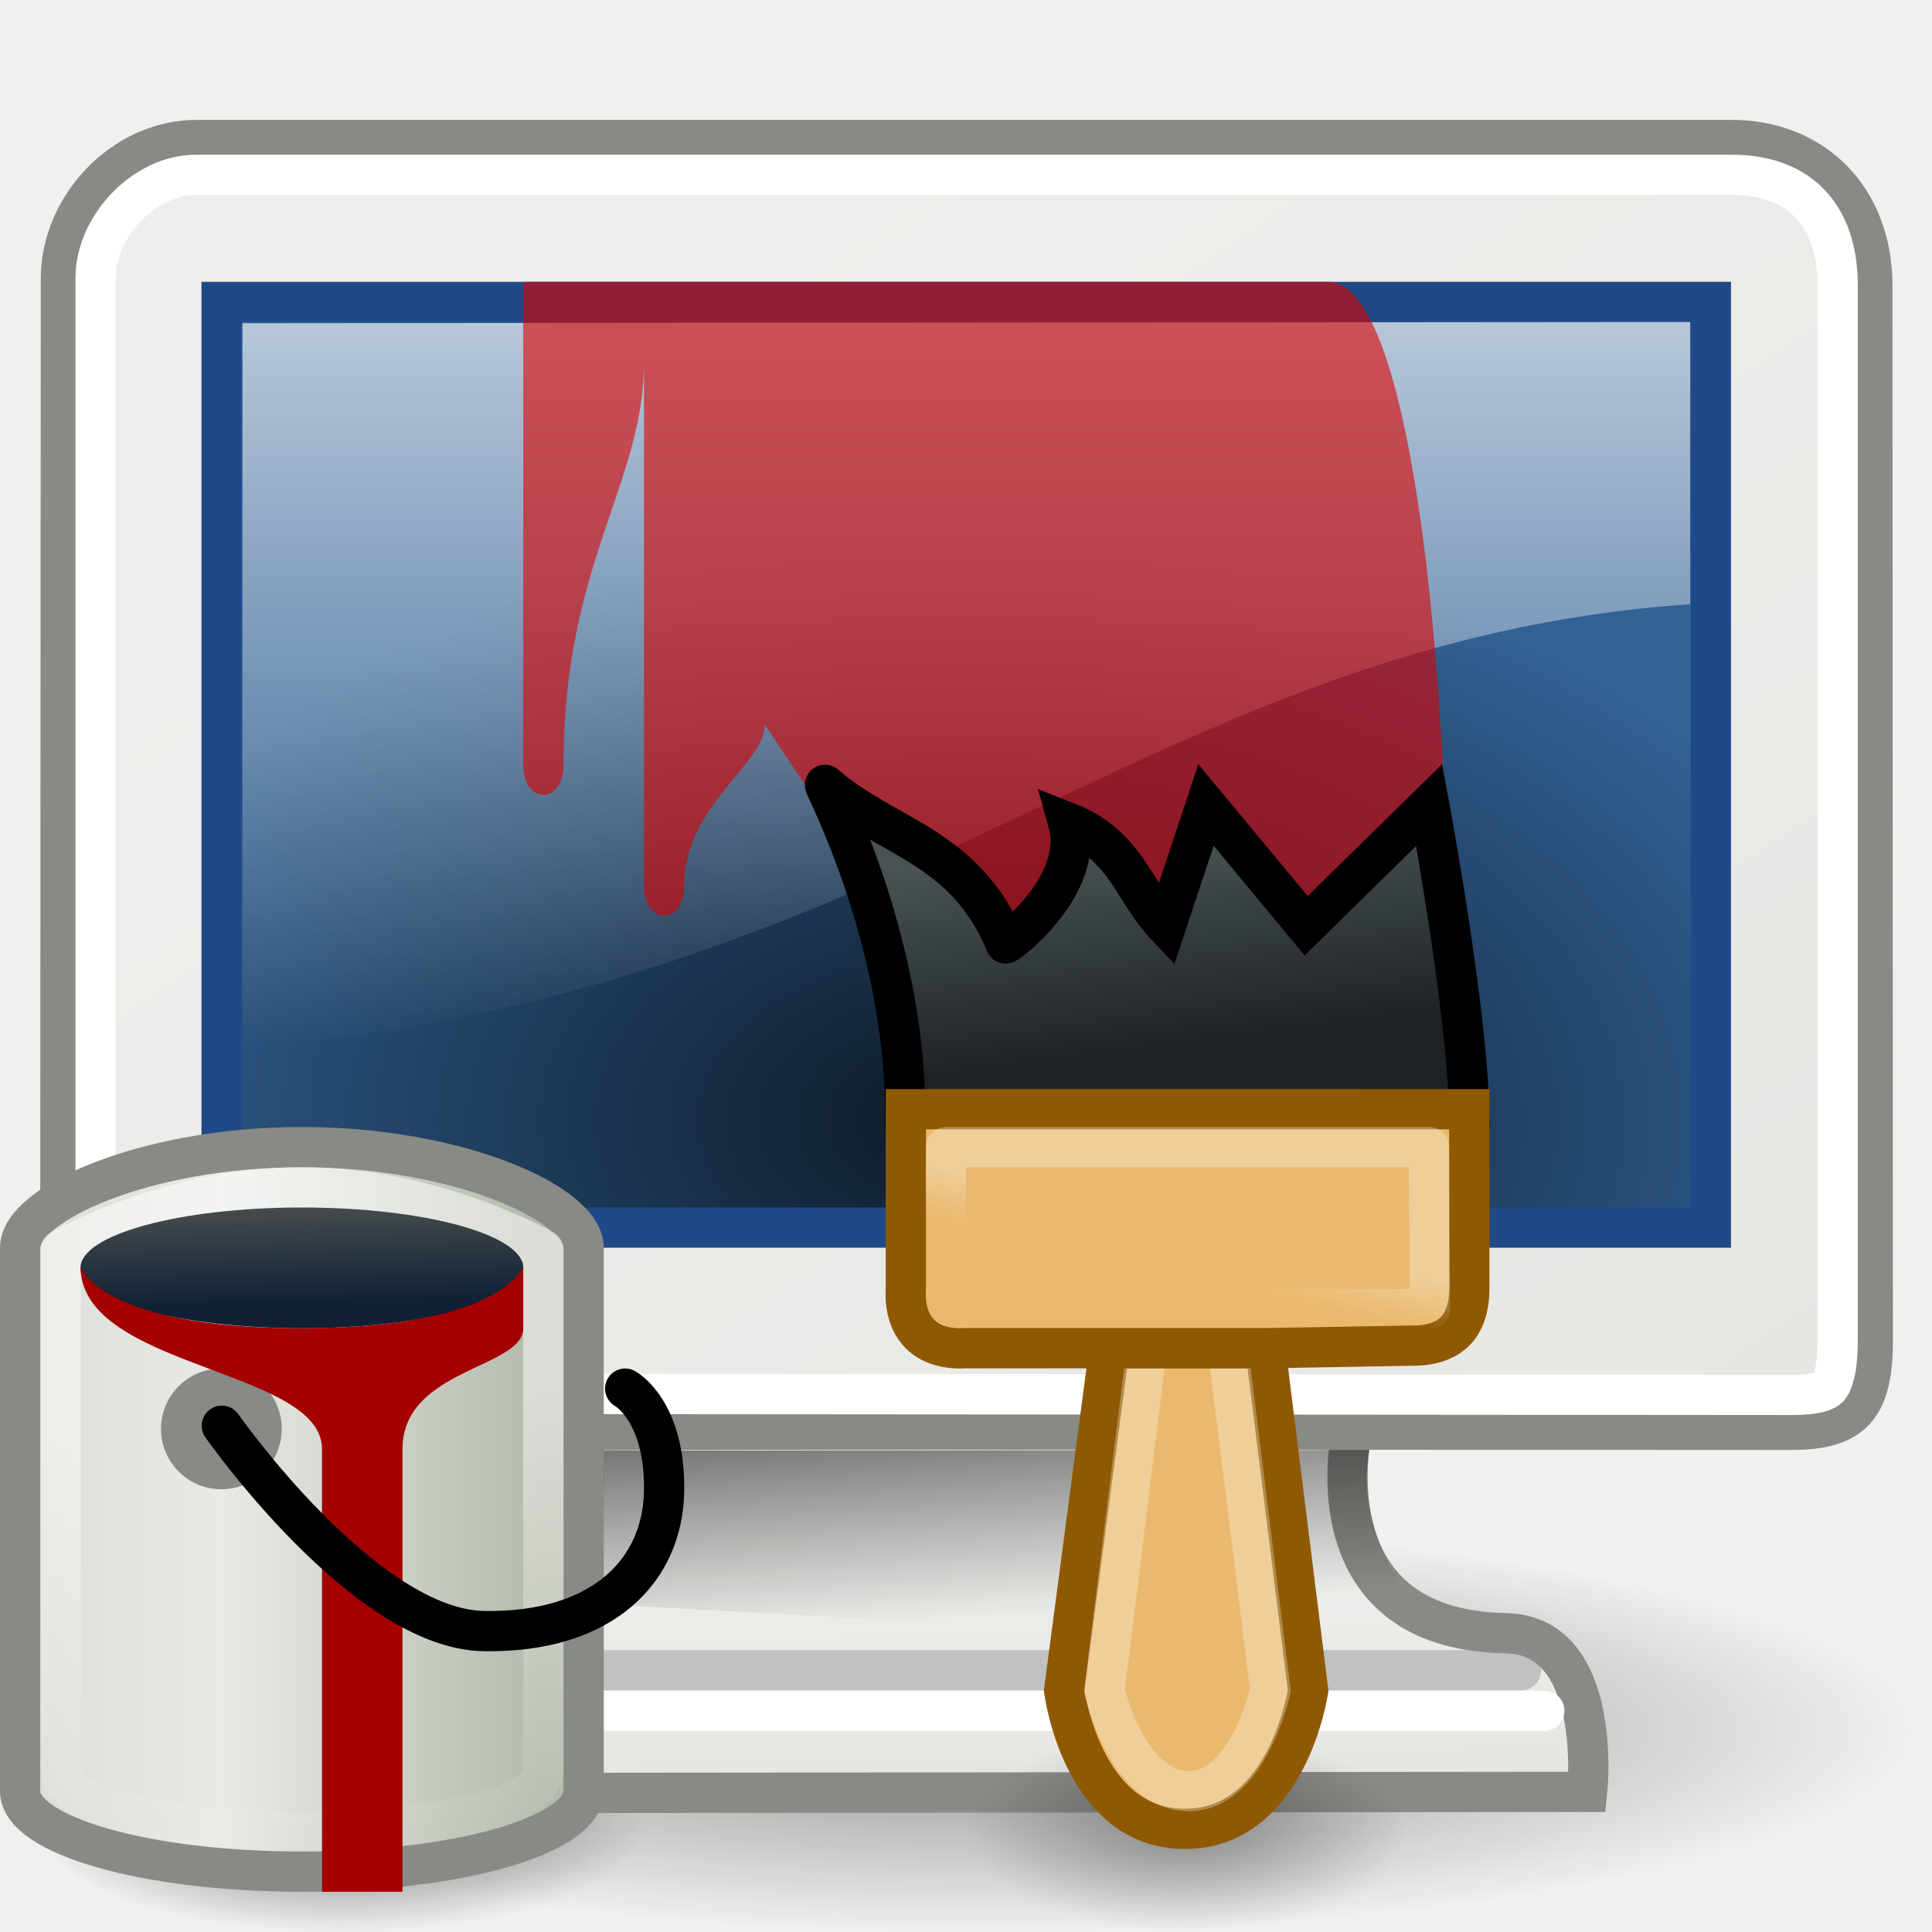
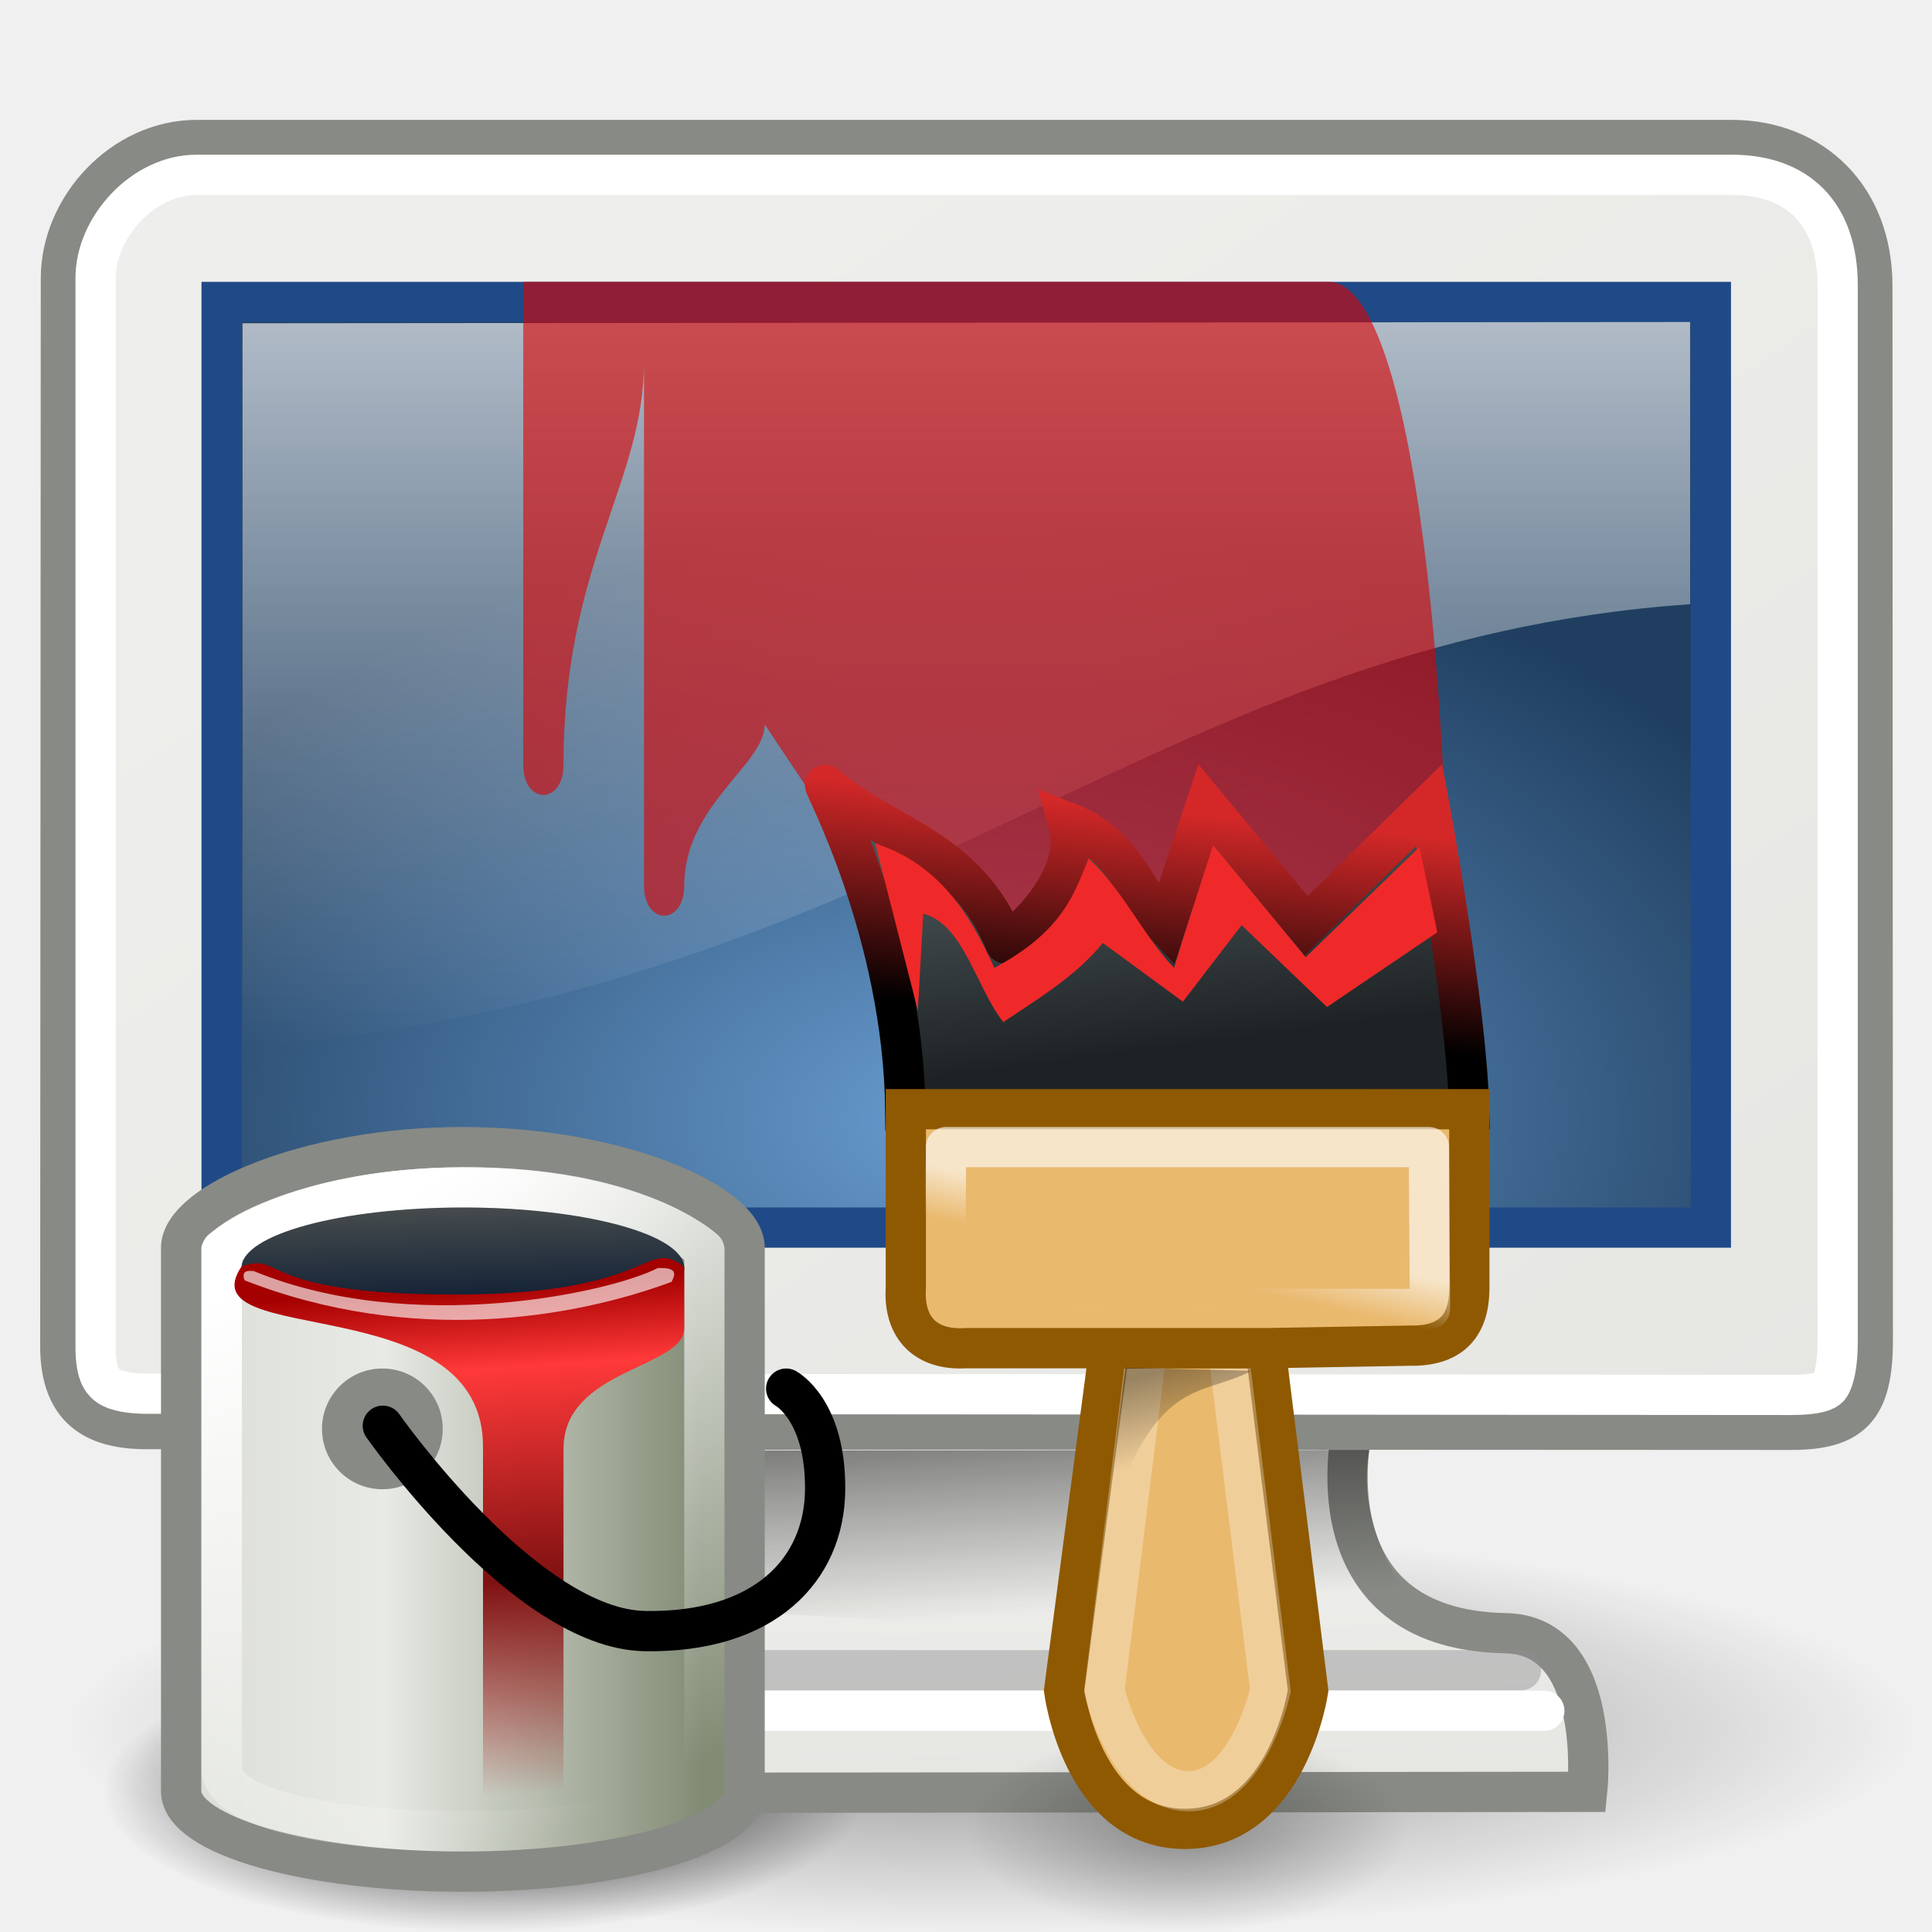
<svg xmlns="http://www.w3.org/2000/svg" xmlns:xlink="http://www.w3.org/1999/xlink" width="48px" height="48px" id="svg3304">
  <defs id="defs3306">
+     <linearGradient id="linearGradient2872">
+       <stop style="stop-color:black;stop-opacity:1;" offset="0" id="stop2874" />
+       <stop style="stop-color:#d42828;stop-opacity:1;" offset="1" id="stop2876" />
+     </linearGradient>
+     <linearGradient id="linearGradient2856">
+       <stop style="stop-color:#a40000;stop-opacity:1;" offset="0" id="stop2858" />
+       <stop id="stop2866" offset="0.162" style="stop-color:#ff3939;stop-opacity:1;" />
+       <stop style="stop-color:#7f1111;stop-opacity:1;" offset="0.581" id="stop2868" />
+       <stop style="stop-color:#a40000;stop-opacity:0;" offset="1" id="stop2860" />
+     </linearGradient>
+     <linearGradient id="linearGradient2848">
+       <stop style="stop-color:black;stop-opacity:1;" offset="0" id="stop2850" />
+       <stop style="stop-color:black;stop-opacity:0;" offset="1" id="stop2852" />
+     </linearGradient>
    <linearGradient id="linearGradient11152">
      <stop style="stop-color:white;stop-opacity:0.399" offset="0" id="stop11154" />
      <stop style="stop-color:white;stop-opacity:1" offset="1" id="stop11156" />
    </linearGradient>
    <linearGradient id="linearGradient11142">
      <stop style="stop-color:#555753;stop-opacity:1" offset="0" id="stop11144" />
      <stop style="stop-color:#102035;stop-opacity:1" offset="1" id="stop11146" />
    </linearGradient>
    <linearGradient id="linearGradient7107">
      <stop style="stop-color:white;stop-opacity:1;" offset="0" id="stop7109" />
      <stop style="stop-color:white;stop-opacity:0;" offset="1" id="stop7111" />
    </linearGradient>
    <linearGradient id="linearGradient7099">
      <stop style="stop-color:#495356;stop-opacity:1" offset="0" id="stop7101" />
      <stop style="stop-color:#1e2224;stop-opacity:1" offset="1" id="stop7103" />
    </linearGradient>
    <linearGradient id="linearGradient7073">
      <stop style="stop-color:white;stop-opacity:1;" offset="0" id="stop7075" />
      <stop style="stop-color:white;stop-opacity:0;" offset="1" id="stop7077" />
    </linearGradient>
    <linearGradient id="linearGradient5247">
      <stop style="stop-color:#d4d7ce;stop-opacity:1;" offset="0" id="stop5249" />
      <stop id="stop5255" offset="0.5" style="stop-color:#e8eae5;stop-opacity:1;" />
-       <stop style="stop-color:#b4baac;stop-opacity:1;" offset="1" id="stop5251" />
+       <stop style="stop-color:#828c75;stop-opacity:1;" offset="1" id="stop5251" />
    </linearGradient>
    <linearGradient id="linearGradient5233">
-       <stop style="stop-color:#0c1926;stop-opacity:1" offset="0" id="stop5235" />
-       <stop style="stop-color:#326194;stop-opacity:1;" offset="1" id="stop5237" />
+       <stop style="stop-color:#689cd0;stop-opacity:1;" offset="0" id="stop5235" />
+       <stop style="stop-color:#203f60;stop-opacity:1;" offset="1" id="stop5237" />
    </linearGradient>
    <linearGradient id="linearGradient5225">
      <stop style="stop-color:black;stop-opacity:1;" offset="0" id="stop5227" />
      <stop style="stop-color:black;stop-opacity:0;" offset="1" id="stop5229" />
    </linearGradient>
    <linearGradient id="linearGradient5137">
      <stop style="stop-color:#eeeeec;stop-opacity:1;" offset="0" id="stop5139" />
      <stop style="stop-color:#e6e6e3;stop-opacity:1;" offset="1" id="stop5141" />
    </linearGradient>
    <linearGradient id="linearGradient5833">
      <stop style="stop-color:#afafb2;stop-opacity:1;" offset="0" id="stop5835" />
      <stop style="stop-color:#8e8e93;stop-opacity:1;" offset="1" id="stop5837" />
    </linearGradient>
    <linearGradient id="linearGradient5541">
      <stop style="stop-color:#3b5a7a;stop-opacity:1;" offset="0" id="stop5543" />
      <stop style="stop-color:#4e77a1;stop-opacity:1;" offset="1" id="stop5545" />
    </linearGradient>
    <linearGradient id="linearGradient4807">
      <stop style="stop-color:#527da8;stop-opacity:1;" offset="0" id="stop4809" />
      <stop style="stop-color:#7e9fc1;stop-opacity:1;" offset="1" id="stop4811" />
    </linearGradient>
    <linearGradient id="linearGradient6240">
      <stop style="stop-color:#ffffff;stop-opacity:1;" offset="0" id="stop6242" />
      <stop style="stop-color:#ffffff;stop-opacity:0;" offset="1" id="stop6244" />
    </linearGradient>
    <linearGradient id="linearGradient13580">
      <stop style="stop-color:#ffffff;stop-opacity:1;" offset="0" id="stop13582" />
      <stop style="stop-color:#ffffff;stop-opacity:0;" offset="1" id="stop13584" />
    </linearGradient>
    <linearGradient id="linearGradient7022">
      <stop style="stop-color:#f7f7f9;stop-opacity:1;" offset="0" id="stop7024" />
      <stop style="stop-color:#f4f4f6;stop-opacity:1;" offset="1" id="stop7026" />
    </linearGradient>
    <linearGradient id="linearGradient11400">
      <stop style="stop-color:#000000;stop-opacity:1;" offset="0" id="stop11402" />
      <stop style="stop-color:#000000;stop-opacity:0;" offset="1" id="stop11404" />
    </linearGradient>
    <linearGradient id="linearGradient14318">
      <stop style="stop-color:#000000;stop-opacity:1;" offset="0" id="stop14320" />
      <stop style="stop-color:#000000;stop-opacity:0;" offset="1" id="stop14322" />
    </linearGradient>
    <linearGradient xlink:href="#linearGradient11400" id="linearGradient11406" x1="23.155" y1="34.573" x2="23.529" y2="40.22" gradientUnits="userSpaceOnUse" />
    <linearGradient xlink:href="#linearGradient6240" id="linearGradient6246" x1="20.157" y1="5.1" x2="20.157" y2="26.039" gradientUnits="userSpaceOnUse" />
    <linearGradient xlink:href="#linearGradient5137" id="linearGradient5147" gradientUnits="userSpaceOnUse" x1="17.248" y1="6.376" x2="39.904" y2="38.876" />
    <linearGradient xlink:href="#linearGradient5137" id="linearGradient5223" gradientUnits="userSpaceOnUse" x1="31.743" y1="37.842" x2="31.861" y2="43.826" />
    <radialGradient xlink:href="#linearGradient5225" id="radialGradient5231" cx="23.938" cy="42.688" fx="23.938" fy="42.688" r="23.76" gradientTransform="matrix(1,0,0,0.24763,4.590511e-16,32.1168)" gradientUnits="userSpaceOnUse" />
    <radialGradient xlink:href="#linearGradient5233" id="radialGradient5239" cx="24.006" cy="32.997" fx="24.006" fy="32.997" r="19" gradientTransform="matrix(1.232634,1.948681e-23,-1.1422e-23,0.778392,-5.584638,2.154377)" gradientUnits="userSpaceOnUse" />
-     <linearGradient xlink:href="#linearGradient5247" id="linearGradient5253" x1="-2.277" y1="39.559" x2="13.417" y2="39.559" gradientUnits="userSpaceOnUse" />
-     <linearGradient xlink:href="#linearGradient7073" id="linearGradient7079" x1="8.182" y1="34.615" x2="8.02" y2="46.417" gradientUnits="userSpaceOnUse" />
+     <linearGradient xlink:href="#linearGradient5247" id="linearGradient5253" x1="-2.277" y1="39.559" x2="13.417" y2="39.559" gradientUnits="userSpaceOnUse" gradientTransform="translate(4,0)" />
+     <linearGradient xlink:href="#linearGradient7073" id="linearGradient7079" x1="6.494" y1="29.365" x2="14" y2="43.355" gradientUnits="userSpaceOnUse" gradientTransform="translate(4,0)" />
    <linearGradient xlink:href="#linearGradient7099" id="linearGradient7105" x1="29.41" y1="20.647" x2="30.096" y2="25.904" gradientUnits="userSpaceOnUse" />
    <linearGradient xlink:href="#linearGradient7107" id="linearGradient7113" x1="30.06" y1="30.511" x2="29.778" y2="31.75" gradientUnits="userSpaceOnUse" />
    <radialGradient xlink:href="#linearGradient5225" id="radialGradient11128" gradientUnits="userSpaceOnUse" gradientTransform="matrix(1,0,0,0.24763,0,32.1168)" cx="23.938" cy="42.688" fx="23.938" fy="42.688" r="23.76" />
    <radialGradient xlink:href="#linearGradient5225" id="radialGradient11132" gradientUnits="userSpaceOnUse" gradientTransform="matrix(1,0,0,0.24763,0,32.1168)" cx="23.938" cy="42.688" fx="23.938" fy="42.688" r="23.76" />
    <linearGradient xlink:href="#linearGradient11142" id="linearGradient11148" x1="7.348" y1="29.138" x2="7.476" y2="33.21" gradientUnits="userSpaceOnUse" />
    <linearGradient xlink:href="#linearGradient11152" id="linearGradient11158" x1="4" y1="42.781" x2="4" y2="37.828" gradientUnits="userSpaceOnUse" gradientTransform="matrix(0.5,0,0,1.857142,1.5,-35.71428)" />
+     <linearGradient xlink:href="#linearGradient2848" id="linearGradient2854" x1="29.258" y1="33.981" x2="29.791" y2="36.076" gradientUnits="userSpaceOnUse" />
+     <linearGradient xlink:href="#linearGradient2856" id="linearGradient2862" x1="8.709" y1="31.912" x2="9.55" y2="44.551" gradientUnits="userSpaceOnUse" gradientTransform="translate(4,0)" />
+     <linearGradient xlink:href="#linearGradient2872" id="linearGradient2878" x1="27.511" y1="25.361" x2="28.029" y2="20.058" gradientUnits="userSpaceOnUse" />
  </defs>
  <g id="layer1">
-     <path style="opacity:0.5;fill:url(#radialGradient11132);fill-opacity:1;fill-rule:evenodd;stroke:none;stroke-width:1px;stroke-linecap:butt;stroke-linejoin:miter;stroke-opacity:1" id="path11130" d="M 47.697 42.688 A 23.76 5.884 0 1 1  0.178,42.688 A 23.76 5.884 0 1 1  47.697 42.688 z" transform="matrix(0.315089,0,0,0.424911,0.943933,27.36161)" />
+     <path style="opacity:1;fill:url(#radialGradient11132);fill-opacity:1;fill-rule:evenodd;stroke:none;stroke-width:1px;stroke-linecap:butt;stroke-linejoin:miter;stroke-opacity:1" id="path11130" d="M 47.697 42.688 A 23.76 5.884 0 1 1  0.178,42.688 A 23.76 5.884 0 1 1  47.697 42.688 z" transform="matrix(0.399265,0,0,0.594876,2.491455,19.10623)" />
    <rect style="fill:none;fill-opacity:0.75;fill-rule:evenodd;stroke:none;stroke-width:1px;stroke-linecap:butt;stroke-linejoin:miter;stroke-opacity:1" id="rect4784" width="48" height="48" x="0" y="0" />
    <path style="opacity:0.4;fill:url(#radialGradient5231);fill-opacity:1;fill-rule:evenodd;stroke:none;stroke-width:1px;stroke-linecap:butt;stroke-linejoin:miter;stroke-opacity:1" id="path13582" d="M 47.697 42.688 A 23.76 5.884 0 1 1  0.178,42.688 A 23.76 5.884 0 1 1  47.697 42.688 z" transform="matrix(0.968245,0,0,0.863797,1.447631,6.096332)" />
    <path style="fill:url(#linearGradient5223);fill-opacity:1;fill-rule:evenodd;stroke:#888a85;stroke-width:1;stroke-linecap:butt;stroke-linejoin:miter;stroke-opacity:1;opacity:1;color:black;marker:none;marker-start:none;marker-mid:none;marker-end:none;stroke-miterlimit:4;stroke-dasharray:none;stroke-dashoffset:0;visibility:visible;display:inline;overflow:visible" d="M 14.375,35.533 C 14.375,35.533 15.592,40.468 10.519,40.514 C 8.089,40.536 8.587,44.549 8.587,44.549 L 39.433,44.518 C 39.433,44.518 39.852,40.623 37.411,40.577 C 32.423,40.485 33.6,35.471 33.6,35.471 L 14.375,35.533 z " id="path9222" />
    <path style="fill:url(#linearGradient5147);fill-opacity:1;fill-rule:evenodd;stroke:#888a85;stroke-width:1;stroke-linecap:butt;stroke-linejoin:miter;stroke-miterlimit:4;stroke-opacity:1" d="M 4.889,3.478 L 43.017,3.478 C 45.043,3.478 46.518,4.906 46.518,7.105 L 46.529,33.308 C 46.529,35 46.001,35.524 44.495,35.524 L 3.532,35.505 C 2.353,35.476 1.513,35.01 1.498,33.485 L 1.513,6.917 C 1.513,5.143 3.052,3.478 4.889,3.478 z " id="rect5040" />
    <rect style="fill:url(#radialGradient5239);fill-opacity:1.0;fill-rule:evenodd;stroke:#204a87;stroke-width:1px;stroke-linecap:butt;stroke-linejoin:miter;stroke-opacity:1" id="rect9208" width="37" height="22.997" x="5.506" y="7.502" />
    <path xlink:href="#rect5040" style="fill:none;fill-opacity:1;fill-rule:evenodd;stroke:white;stroke-width:1;stroke-linecap:butt;stroke-linejoin:miter;stroke-miterlimit:4;stroke-opacity:1" id="path5145" d="M 4.875,4.344 C 3.567,4.344 2.375,5.638 2.375,6.906 L 2.375,33.5 C 2.381,34.103 2.521,34.291 2.656,34.406 C 2.792,34.522 3.078,34.613 3.562,34.625 L 44.5,34.656 C 45.151,34.656 45.357,34.555 45.438,34.469 C 45.518,34.382 45.656,34.068 45.656,33.312 L 45.656,7.094 C 45.656,5.287 44.645,4.344 43.031,4.344 L 4.875,4.344 z " />
    <path style="fill:url(#linearGradient11406);fill-opacity:1.0;fill-rule:evenodd;stroke:none;stroke-width:1px;stroke-linecap:butt;stroke-linejoin:miter;stroke-opacity:1;opacity:0.6" d="M 13.992,36.039 C 14.076,38.212 13.709,38.951 12.359,39.714 L 35.974,41.012 C 35.025,39.843 33.645,38.078 34.021,36.024 L 13.992,36.039 z " id="path10672" />
    <path style="fill:url(#linearGradient6246);fill-opacity:1.0;fill-rule:evenodd;stroke:none;stroke-width:1px;stroke-linecap:butt;stroke-linejoin:miter;stroke-opacity:1;opacity:0.75" d="M 6.024,8.031 L 6.024,26.039 C 22.468,24.685 28.622,15.927 41.992,15.012 L 41.992,8 L 6.024,8.031 z " id="path4073" />
    <path style="fill:none;fill-opacity:1;fill-rule:evenodd;stroke:#8d8d8f;stroke-width:1px;stroke-linecap:round;stroke-linejoin:miter;stroke-opacity:0.439" d="M 9.992,41.496 C 16.699,41.498 37.789,41.496 37.789,41.496" id="path6575" />
    <path style="opacity:0.3;fill:url(#radialGradient11128);fill-opacity:1;fill-rule:evenodd;stroke:none;stroke-width:1px;stroke-linecap:butt;stroke-linejoin:miter;stroke-opacity:1" id="path11126" d="M 47.697 42.688 A 23.76 5.884 0 1 1  0.178,42.688 A 23.76 5.884 0 1 1  47.697 42.688 z" transform="matrix(0.230912,0,0,0.424911,23.95891,27.3616)" />
    <path id="path8029" d="M 9.648,42.504 C 16.355,42.506 38.368,42.504 38.368,42.504" style="fill:none;fill-opacity:1;fill-rule:evenodd;stroke:#ffffff;stroke-width:1px;stroke-linecap:round;stroke-linejoin:miter;stroke-opacity:1" />
-     <path style="opacity:1;fill:url(#linearGradient5253);fill-opacity:1.0;stroke:#888a85;stroke-width:1;stroke-linejoin:round;stroke-opacity:1;stroke-miterlimit:4;stroke-dasharray:none" d="M 7.5,28.5 C 3.636,28.5 0.5,29.896 0.5,31 L 0.5,44.5 C 0.5,45.604 3.636,46.5 7.5,46.5 C 11.364,46.5 14.5,45.604 14.5,44.5 L 14.5,31 C 14.5,29.896 11.364,28.5 7.5,28.5 z " id="path4348" />
-     <path style="opacity:0.5;fill:none;fill-opacity:1;stroke:url(#linearGradient7079);stroke-width:1;stroke-linejoin:round;stroke-miterlimit:4;stroke-dasharray:none;stroke-opacity:1" d="M 7.505,29.5 C 4.196,29.5 1.51,31.053 1.51,31.053 L 1.51,43.947 C 1.51,44.928 4.196,45.5 7.505,45.5 C 10.814,45.5 13.5,44.928 13.5,43.947 L 13.5,31.053 C 13.5,31.053 10.814,29.5 7.505,29.5 z " id="path5245" />
-     <path style="opacity:1;fill:url(#linearGradient11148);fill-opacity:1.0;stroke:none;stroke-linejoin:round;stroke-opacity:1" id="path4355" d="M 14 32 A 6 2 0 1 1  2,32 A 6 2 0 1 1  14 32 z" transform="matrix(0.916666,0,0,0.75,0.166668,7.5)" />
+     <path style="opacity:1;fill:url(#linearGradient5253);fill-opacity:1;stroke:#888a85;stroke-width:1;stroke-linejoin:round;stroke-miterlimit:4;stroke-dasharray:none;stroke-opacity:1" d="M 11.5,28.5 C 7.636,28.5 4.5,29.896 4.5,31 L 4.5,44.5 C 4.5,45.604 7.636,46.5 11.5,46.5 C 15.364,46.5 18.5,45.604 18.5,44.5 L 18.5,31 C 18.5,29.896 15.364,28.5 11.5,28.5 z " id="path4348" />
+     <path style="opacity:1;fill:none;fill-opacity:1;stroke:url(#linearGradient7079);stroke-width:1;stroke-linejoin:round;stroke-miterlimit:4;stroke-dasharray:none;stroke-opacity:1" d="M 11.505,29.5 C 7.212,29.523 5.51,31.053 5.51,31.053 L 5.51,43.947 C 5.51,44.928 8.196,45.5 11.505,45.5 C 14.814,45.5 17.5,44.928 17.5,43.947 L 17.5,31.053 C 17.5,31.053 15.83,29.477 11.505,29.5 z " id="path5245" />
+     <path style="opacity:1;fill:url(#linearGradient11148);fill-opacity:1;stroke:none;stroke-linejoin:round;stroke-opacity:1" id="path4355" d="M 14 32 A 6 2 0 1 1  2,32 A 6 2 0 1 1  14 32 z" transform="matrix(0.916666,0,0,0.75,4.166668,7.5)" />
    <path style="fill:#e9b96e;fill-opacity:1;fill-rule:evenodd;stroke:#8f5902;stroke-width:1px;stroke-linecap:butt;stroke-linejoin:miter;stroke-opacity:1" d="M 31.438,33.5 L 32.5,42 C 32.5,42 32,45.438 29.438,45.438 C 26.875,45.438 26.438,42 26.438,42 L 27.562,33.5 L 31.438,33.5 z " id="path5257" />
    <path style="fill:#e9b96e;fill-opacity:1;fill-rule:evenodd;stroke:white;stroke-width:1px;stroke-linecap:butt;stroke-linejoin:miter;stroke-opacity:1;opacity:0.3" d="M 30.5,33.438 L 31.562,42 C 31.562,42 31,44.538 29.5,44.5 C 28,44.462 27.438,42 27.438,42 L 28.5,33.438 L 30.5,33.438 z " id="path5263" />
    <path style="fill:#da0000;fill-opacity:1;fill-rule:evenodd;stroke:none;stroke-width:1px;stroke-linecap:butt;stroke-linejoin:miter;stroke-opacity:1;opacity:0.6" d="M 33,7 L 13,7 L 13,19 C 13,20 14,20 14,19 C 14,14 16,12 16,9 L 16,22 C 16,23 17,23 17,22 C 17,20 19,19 19,18 L 23,24 L 36,25 C 36,16 35,7 33,7 z " id="path5267" />
-     <path style="fill:url(#linearGradient7105);fill-opacity:1.0;fill-rule:evenodd;stroke:black;stroke-width:1px;stroke-linecap:butt;stroke-linejoin:miter;stroke-opacity:1" d="M 22.492,27.599 C 22.451,23.162 20.417,19.438 20.5,19.5 C 21.994,20.812 23.986,21 24.982,23.438 C 24.982,23.5 26.975,22 26.539,20.438 C 27.971,21 28.158,22.146 28.967,23 L 29.963,20 L 32.451,23 L 35.509,20 C 35.509,20 36.438,25 36.5,27.562 L 22.492,27.599 z " id="path5265" />
+     <path style="fill:url(#linearGradient7105);fill-opacity:1.0;fill-rule:evenodd;stroke:url(#linearGradient2878);stroke-width:1px;stroke-linecap:butt;stroke-linejoin:miter;stroke-opacity:1" d="M 22.492,27.599 C 22.451,23.162 20.417,19.438 20.5,19.5 C 21.994,20.812 23.986,21 24.982,23.438 C 24.982,23.5 26.975,22 26.539,20.438 C 27.971,21 28.158,22.146 28.967,23 L 29.963,20 L 32.451,23 L 35.509,20 C 35.509,20 36.438,25 36.5,27.562 L 22.492,27.599 z " id="path5265" />
    <path style="fill:#e9b96e;fill-opacity:1;fill-rule:evenodd;stroke:#8f5902;stroke-width:1px;stroke-linecap:butt;stroke-linejoin:miter;stroke-opacity:1" d="M 22.505,31.995 L 22.505,27.558 L 36.505,27.558 L 36.505,31.995 C 36.505,32.995 36.005,33.454 35.005,33.433 L 31.442,33.495 L 27.567,33.495 L 24.005,33.495 C 23.005,33.558 22.442,32.995 22.505,31.995 z " id="path5259" />
-     <path style="fill:#e9b96e;fill-opacity:1;fill-rule:evenodd;stroke:url(#linearGradient7113);stroke-width:1;stroke-linecap:butt;stroke-linejoin:round;stroke-opacity:1;stroke-miterlimit:4;stroke-dasharray:none;opacity:0.3" d="M 23.504,28.5 L 35.5,28.5 L 35.527,32.523 L 23.477,32.502 L 23.504,28.5 z " id="path5261" />
-     <path style="opacity:1;fill:#888a85;fill-opacity:1;stroke:none;stroke-width:1;stroke-linecap:round;stroke-linejoin:round;stroke-miterlimit:4;stroke-dasharray:none;stroke-opacity:1" id="path6173" d="M 7 35.747 A 2 1.747 0 1 1  3,35.747 A 2 1.747 0 1 1  7 35.747 z" transform="matrix(0.75,0,0,0.858593,1.75,4.807838)" />
-     <path style="fill:#a40000;fill-opacity:1;fill-rule:evenodd;stroke:none;stroke-width:1px;stroke-linecap:butt;stroke-linejoin:miter;stroke-opacity:1" d="M 2,31.467 C 2,34 8,34 8,36 L 8,47 L 10,47 L 10,36 C 10,34 13,34 13,33 L 13,31.476 C 13,31.476 12.467,33 7.467,33 C 2.467,33 2,31.467 2,31.467 z " id="path6159" />
-     <path style="fill:none;fill-opacity:0.75;fill-rule:evenodd;stroke:black;stroke-width:1px;stroke-linecap:round;stroke-linejoin:round;stroke-opacity:1" d="M 5.511,35.422 C 5.511,35.422 9.047,40.476 12.024,40.524 C 15,40.571 16.481,39 16.5,37.015 C 16.519,35.03 15.532,34.5 15.532,34.5" id="path7063" />
+     <path style="fill:#e9b96e;fill-opacity:1;fill-rule:evenodd;stroke:url(#linearGradient7113);stroke-width:1;stroke-linecap:butt;stroke-linejoin:round;stroke-opacity:1;stroke-miterlimit:4;stroke-dasharray:none;opacity:0.629" d="M 23.504,28.5 L 35.5,28.5 L 35.527,32.523 L 23.477,32.502 L 23.504,28.5 z " id="path5261" />
+     <path style="opacity:1;fill:#888a85;fill-opacity:1;stroke:none;stroke-width:1;stroke-linecap:round;stroke-linejoin:round;stroke-miterlimit:4;stroke-dasharray:none;stroke-opacity:1" id="path6173" d="M 7 35.747 A 2 1.747 0 1 1  3,35.747 A 2 1.747 0 1 1  7 35.747 z" transform="matrix(0.75,0,0,0.858593,5.75,4.807838)" />
+     <path style="fill:url(#linearGradient2862);fill-opacity:1;fill-rule:evenodd;stroke:none;stroke-width:1px;stroke-linecap:butt;stroke-linejoin:miter;stroke-opacity:1" d="M 6,31.467 C 4.605,33.538 12.076,31.943 12,36 L 12,47 L 14,47 L 14,36 C 14,34 17,34 17,33 L 17,31.476 C 16.009,30.714 16.314,32.162 11.314,32.162 C 6.314,32.162 7.067,31.086 6,31.467 z " id="path6159" />
+     <path style="fill:none;fill-opacity:0.75;fill-rule:evenodd;stroke:black;stroke-width:1px;stroke-linecap:round;stroke-linejoin:round;stroke-opacity:1" d="M 9.511,35.422 C 9.511,35.422 13.047,40.476 16.024,40.524 C 19,40.571 20.481,39 20.5,37.015 C 20.519,35.03 19.532,34.5 19.532,34.5" id="path7063" />
+     <path style="opacity:0.361;color:black;fill:url(#linearGradient2854);fill-opacity:1.0;fill-rule:nonzero;stroke:none;stroke-width:1;stroke-linecap:butt;stroke-linejoin:miter;marker:none;marker-start:none;marker-mid:none;marker-end:none;stroke-miterlimit:10;stroke-dasharray:none;stroke-dashoffset:0;stroke-opacity:1;visibility:visible;display:inline;overflow:visible" d="M 31.087,34.057 L 27.963,33.981 L 27.429,38.171 C 28.649,34.097 29.868,34.731 31.087,34.057 z " id="path2846" />
+     <path style="opacity:0.629;color:black;fill:white;fill-opacity:1;fill-rule:nonzero;stroke:none;stroke-width:1;stroke-linecap:butt;stroke-linejoin:miter;marker:none;marker-start:none;marker-mid:none;marker-end:none;stroke-miterlimit:10;stroke-dasharray:none;stroke-dashoffset:0;stroke-opacity:1;visibility:visible;display:inline;overflow:visible" d="M 6.305,31.58 C 6.135,31.563 5.995,31.576 6.076,31.809 C 10.241,33.438 14.254,32.749 16.686,31.847 C 16.773,31.666 16.852,31.487 16.343,31.504 C 15.188,32.101 10.263,33.207 6.305,31.58 z " id="path2864" />
+     <path style="opacity:1;color:black;fill:#ef2929;fill-opacity:1;fill-rule:nonzero;stroke:none;stroke-width:1;stroke-linecap:butt;stroke-linejoin:miter;marker:none;marker-start:none;marker-mid:none;marker-end:none;stroke-miterlimit:10;stroke-dasharray:none;stroke-dashoffset:0;stroke-opacity:1;visibility:visible;display:inline;overflow:visible" d="M 21.744,20.953 L 22.804,25.107 L 22.937,22.699 C 23.935,22.957 24.241,24.51 24.926,25.395 C 25.679,24.88 26.704,24.285 27.4,23.428 L 29.389,24.886 L 30.848,22.986 L 32.969,25.019 L 35.709,23.163 L 35.267,21.042 L 32.439,23.782 L 30.14,20.997 C 29.805,22.036 29.449,23.118 29.168,24.047 C 28.405,23.25 27.937,22.16 27.047,21.329 C 26.696,22.181 26.419,23.131 24.705,24.047 C 24.091,22.708 23.346,21.478 21.744,20.953 z " id="path2870" />
  </g>
  <g id="layer2" />
</svg>
